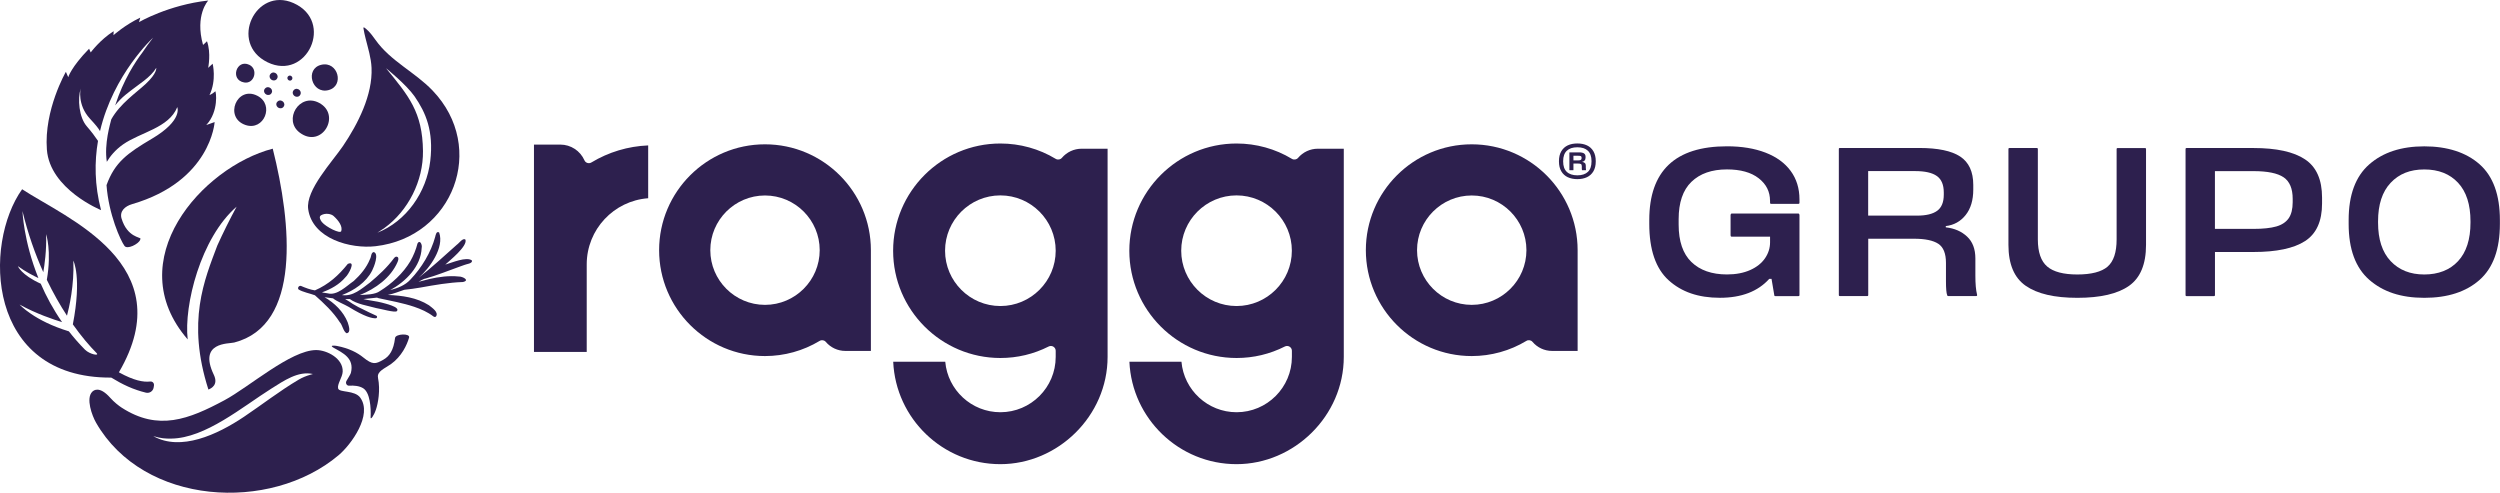
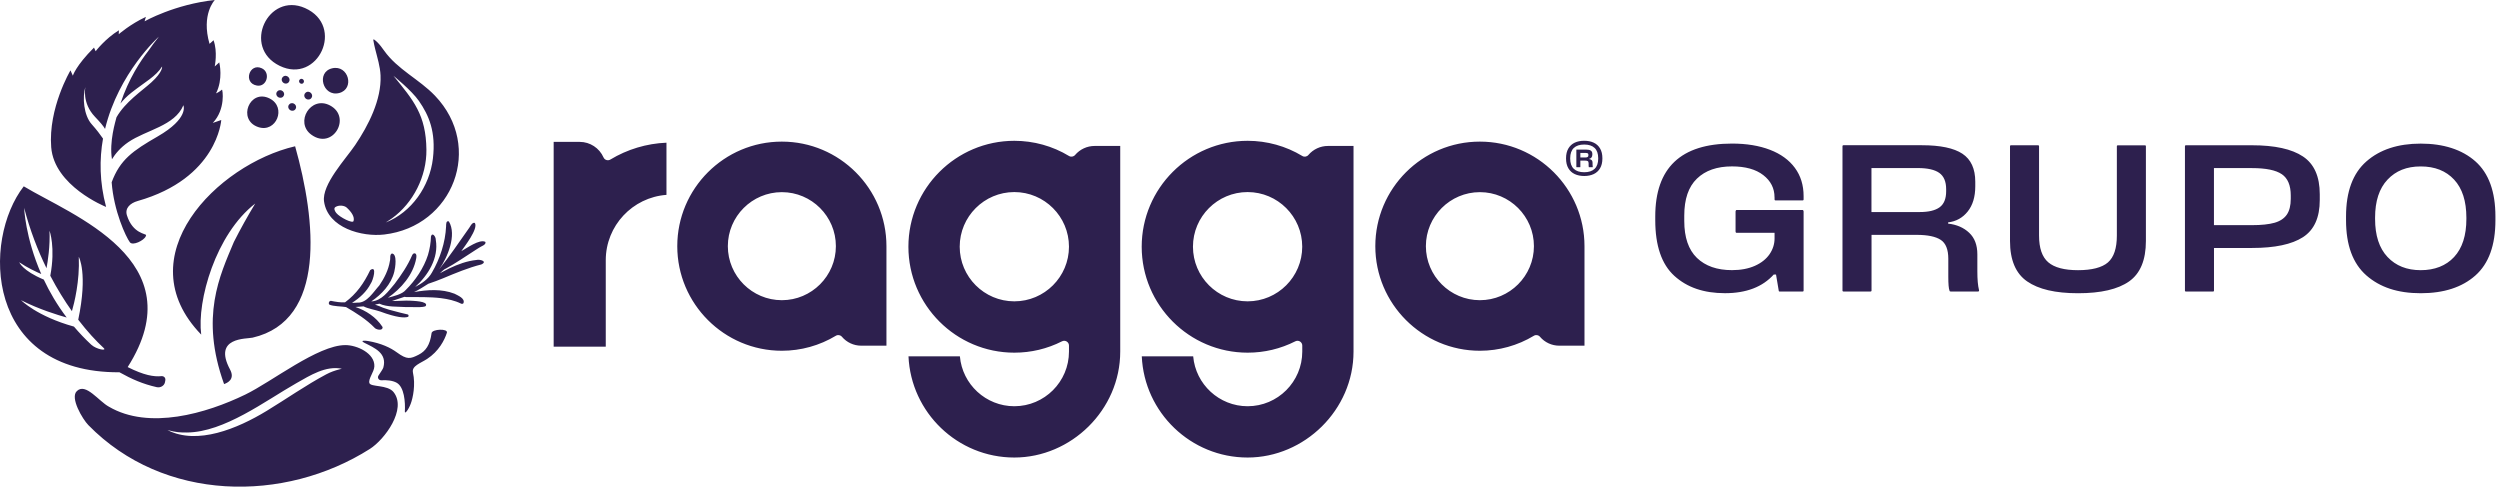
- <svg xmlns="http://www.w3.org/2000/svg" width="482" height="95" viewBox="0 0 482 95" fill="none">
-   <path d="M341.26 38.7C341.26 36.945 340.533 35.498 339.07 34.365C337.615 33.233 335.575 32.663 332.958 32.663C330.04 32.663 327.76 33.458 326.11 35.055C324.46 36.645 323.643 39.053 323.643 42.263V43.312C323.643 46.523 324.468 48.93 326.11 50.52C327.76 52.11 330.04 52.913 332.958 52.913C334.683 52.913 336.175 52.627 337.435 52.065C338.695 51.502 339.64 50.745 340.293 49.8C340.938 48.855 341.268 47.828 341.268 46.725V45.63H333.858C333.723 45.63 333.655 45.525 333.655 45.307V41.498C333.655 41.415 333.678 41.34 333.715 41.273C333.753 41.205 333.805 41.167 333.858 41.167H346.735C346.788 41.167 346.833 41.197 346.878 41.273C346.915 41.34 346.938 41.415 346.938 41.498V56.888C346.938 57.023 346.87 57.09 346.735 57.09H342.28C342.145 57.09 342.078 57.023 342.078 56.888L341.553 53.767H341.11C338.92 56.197 335.748 57.413 331.593 57.413C327.438 57.413 324.198 56.288 321.708 54.03C319.225 51.773 317.98 48.15 317.98 43.155V42.428C317.98 32.947 322.975 28.207 332.965 28.207C335.8 28.207 338.268 28.613 340.375 29.422C342.483 30.233 344.103 31.41 345.235 32.947C346.368 34.485 346.938 36.322 346.938 38.453V39.097C346.938 39.233 346.87 39.3 346.735 39.3H341.47C341.335 39.3 341.268 39.233 341.268 39.097V38.693L341.26 38.7Z" fill="#2D204E" />
-   <path d="M375.662 57.09C375.527 57.09 375.445 57.037 375.422 56.925C375.257 56.52 375.182 55.612 375.182 54.21V50.685C375.182 48.877 374.687 47.647 373.705 47.002C372.722 46.357 371.162 46.027 369.025 46.027H360.197V56.88C360.197 57.015 360.13 57.082 359.995 57.082H354.73C354.595 57.082 354.527 57.015 354.527 56.88V28.732C354.527 28.597 354.595 28.53 354.73 28.53H370.037C373.63 28.53 376.262 29.085 377.935 30.187C379.607 31.297 380.447 33.12 380.447 35.655V36.547C380.447 38.602 379.952 40.237 378.97 41.467C377.987 42.697 376.712 43.402 375.145 43.59V43.83C376.817 44.017 378.19 44.61 379.255 45.615C380.32 46.612 380.852 48.015 380.852 49.83V53.152C380.852 54.72 380.957 55.935 381.175 56.797C381.227 56.985 381.16 57.082 380.972 57.082H375.67L375.662 57.09ZM373.427 33.937C372.535 33.3 371.132 32.985 369.212 32.985H360.182V41.572H369.617C371.342 41.572 372.632 41.265 373.487 40.642C374.335 40.02 374.762 38.985 374.762 37.522V37.117C374.762 35.632 374.32 34.575 373.427 33.937Z" fill="#2D204E" />
-   <path d="M387.227 28.74C387.227 28.605 387.294 28.538 387.429 28.538H392.694C392.829 28.538 392.897 28.605 392.897 28.74V46.155C392.897 48.615 393.497 50.355 394.697 51.383C395.897 52.41 397.839 52.92 400.509 52.92C403.179 52.92 405.182 52.418 406.344 51.405C407.507 50.393 408.084 48.645 408.084 46.163V28.748C408.084 28.613 408.152 28.545 408.287 28.545H413.552C413.687 28.545 413.754 28.613 413.754 28.748V47.213C413.754 50.94 412.659 53.573 410.477 55.11C408.287 56.648 404.972 57.42 400.517 57.42C396.062 57.42 392.799 56.648 390.572 55.11C388.344 53.573 387.227 50.94 387.227 47.213V28.74Z" fill="#2D204E" />
-   <path d="M447.693 38.093V39.225C447.693 42.653 446.597 45.068 444.415 46.478C442.232 47.888 438.91 48.585 434.455 48.585H427.045V56.888C427.045 57.023 426.977 57.09 426.842 57.09H421.578C421.443 57.09 421.375 57.023 421.375 56.888V28.74C421.375 28.605 421.443 28.538 421.578 28.538H434.455C438.91 28.538 442.232 29.265 444.415 30.728C446.605 32.183 447.693 34.643 447.693 38.1V38.093ZM440.283 34.185C439.12 33.39 437.178 32.993 434.448 32.993H427.038V44.13H434.448C436.308 44.13 437.785 43.973 438.865 43.665C439.945 43.358 440.74 42.825 441.258 42.083C441.768 41.34 442.03 40.305 442.03 38.985V38.34C442.03 36.368 441.452 34.988 440.29 34.185H440.283Z" fill="#2D204E" />
-   <path d="M452.82 42.427C452.82 37.597 454.14 34.02 456.788 31.695C459.435 29.37 462.968 28.215 467.4 28.215C471.833 28.215 475.463 29.37 478.073 31.68C480.675 33.99 481.98 37.575 481.98 42.435V43.162C481.98 48.052 480.675 51.645 478.073 53.955C475.47 56.265 471.908 57.42 467.4 57.42C462.893 57.42 459.435 56.257 456.788 53.94C454.14 51.615 452.82 48.03 452.82 43.17V42.427ZM476.31 42.915V42.675C476.31 39.435 475.515 36.96 473.918 35.242C472.32 33.525 470.153 32.67 467.4 32.67C464.648 32.67 462.54 33.525 460.92 35.242C459.3 36.96 458.49 39.435 458.49 42.675V42.915C458.49 46.155 459.3 48.63 460.92 50.347C462.54 52.065 464.7 52.92 467.4 52.92C470.1 52.92 472.328 52.065 473.918 50.347C475.508 48.63 476.31 46.155 476.31 42.915Z" fill="#2D204E" />
-   <path d="M147.493 27.825C136.236 27.818 127.078 36.975 127.078 48.233C127.078 59.49 136.236 68.648 147.493 68.648C151.213 68.648 154.858 67.635 158.031 65.723C158.421 65.49 158.923 65.565 159.216 65.918C160.153 67.02 161.526 67.658 162.973 67.658H167.908V48.24C167.908 36.983 158.751 27.825 147.493 27.825ZM147.493 58.778C141.681 58.778 136.948 54.045 136.948 48.233C136.948 42.42 141.681 37.688 147.493 37.688C153.306 37.688 158.038 42.42 158.038 48.233C158.038 54.045 153.306 58.778 147.493 58.778Z" fill="#2D204E" />
-   <path d="M283.751 27.825C272.493 27.818 263.336 36.975 263.336 48.233C263.336 59.49 272.493 68.648 283.751 68.648C287.471 68.648 291.116 67.635 294.288 65.723C294.678 65.483 295.181 65.565 295.473 65.918C296.411 67.02 297.783 67.658 299.231 67.658H304.166V48.24C304.166 36.983 295.008 27.825 283.751 27.825ZM283.751 58.778C277.938 58.778 273.206 54.045 273.206 48.233C273.206 42.42 277.938 37.688 283.751 37.688C289.563 37.688 294.296 42.42 294.296 48.233C294.296 54.045 289.563 58.778 283.751 58.778Z" fill="#2D204E" />
-   <path d="M113.254 31.417C112.999 31.342 112.789 31.155 112.684 30.915C111.867 29.07 110.044 27.877 108.034 27.877H102.949V67.852H113.119V50.97C113.119 44.235 118.354 38.7 124.969 38.22V28.035C121.092 28.192 117.327 29.325 114.012 31.327C113.787 31.462 113.509 31.5 113.254 31.417Z" fill="#2D204E" />
-   <path d="M204.73 30.435C204.438 30.78 203.935 30.863 203.545 30.63C200.335 28.688 196.645 27.668 192.873 27.668C181.473 27.668 172.195 36.945 172.195 48.345C172.195 59.745 181.473 69.022 192.873 69.022C196.143 69.022 199.278 68.272 202.188 66.802C202.473 66.66 202.818 66.668 203.095 66.84C203.373 67.013 203.538 67.305 203.538 67.627V68.812C203.538 74.692 198.753 79.478 192.873 79.478C187.308 79.478 182.718 75.188 182.245 69.743H172.21C172.698 80.715 181.78 89.49 192.865 89.49C203.95 89.49 213.543 80.213 213.543 68.812V28.672H208.54C207.07 28.672 205.683 29.317 204.73 30.435ZM192.873 59.002C186.993 59.002 182.208 54.218 182.208 48.337C182.208 42.458 186.993 37.672 192.873 37.672C198.753 37.672 203.538 42.458 203.538 48.337C203.538 54.218 198.753 59.002 192.873 59.002Z" fill="#2D204E" />
-   <path d="M250.269 30.435C249.977 30.78 249.474 30.863 249.084 30.63C245.874 28.688 242.177 27.668 238.412 27.668C227.012 27.668 217.734 36.945 217.734 48.345C217.734 59.745 227.012 69.022 238.412 69.022C241.682 69.022 244.817 68.272 247.727 66.802C248.012 66.66 248.357 66.668 248.634 66.84C248.912 67.013 249.077 67.305 249.077 67.627V68.812C249.077 74.692 244.292 79.478 238.412 79.478C232.847 79.478 228.257 75.188 227.784 69.743H217.749C218.237 80.715 227.319 89.49 238.404 89.49C249.489 89.49 259.082 80.213 259.082 68.812V28.672H254.079C252.609 28.672 251.222 29.317 250.269 30.435ZM238.404 59.002C232.524 59.002 227.739 54.218 227.739 48.337C227.739 42.458 232.524 37.672 238.404 37.672C244.284 37.672 249.069 42.458 249.069 48.337C249.069 54.218 244.284 59.002 238.404 59.002Z" fill="#2D204E" />
-   <path d="M307.211 29.168C306.911 28.658 306.499 28.275 305.966 28.028C305.434 27.78 304.819 27.66 304.114 27.66C303.409 27.66 302.794 27.78 302.261 28.028C301.736 28.275 301.316 28.658 301.016 29.168C300.716 29.678 300.566 30.315 300.566 31.073V31.118C300.566 31.883 300.716 32.513 301.016 33.023C301.316 33.533 301.729 33.915 302.261 34.163C302.794 34.41 303.409 34.538 304.114 34.538C304.819 34.538 305.434 34.41 305.966 34.163C306.491 33.915 306.911 33.533 307.211 33.023C307.511 32.513 307.661 31.875 307.661 31.118V31.073C307.661 30.315 307.511 29.678 307.211 29.168ZM306.844 31.133C306.844 32.025 306.611 32.693 306.146 33.135C305.681 33.578 304.999 33.803 304.114 33.803C303.229 33.803 302.546 33.578 302.081 33.135C301.609 32.693 301.376 32.025 301.376 31.133V31.065C301.376 30.173 301.616 29.505 302.081 29.063C302.554 28.62 303.221 28.395 304.114 28.395C305.006 28.395 305.681 28.62 306.146 29.063C306.611 29.505 306.844 30.173 306.844 31.065V31.133Z" fill="#2D204E" />
-   <path d="M305.743 32.34V31.942C305.743 31.717 305.683 31.545 305.556 31.432C305.428 31.32 305.263 31.245 305.061 31.222V31.192C305.248 31.17 305.398 31.08 305.518 30.937C305.638 30.795 305.698 30.6 305.698 30.352V30.247C305.698 29.932 305.601 29.715 305.398 29.58C305.203 29.445 304.881 29.377 304.446 29.377H302.608L302.578 29.407V32.782L302.608 32.812H303.336L303.358 32.782V31.53H304.228C304.498 31.53 304.686 31.56 304.798 31.627C304.911 31.695 304.971 31.83 304.971 32.047V32.475C304.971 32.512 304.971 32.565 304.986 32.625C305.001 32.685 305.001 32.737 305.001 32.797C305.001 32.82 305.031 32.82 305.031 32.82H305.758L305.788 32.782H305.781C305.758 32.677 305.743 32.527 305.743 32.34ZM304.933 30.472C304.933 30.645 304.881 30.765 304.783 30.825C304.686 30.892 304.528 30.922 304.311 30.922H303.358V30.03H304.258C304.506 30.03 304.678 30.052 304.776 30.097H304.783C304.881 30.15 304.933 30.255 304.933 30.427V30.472Z" fill="#2D204E" />
-   <path fill-rule="evenodd" clip-rule="evenodd" d="M60.935 67.492C63.001 67.478 66.186 69.098 66.07 71.661C66.018 72.767 64.967 74.077 65.193 74.901C65.419 75.725 68.385 75.179 69.468 76.679L69.463 76.678C71.847 79.985 67.746 85.691 65.269 87.775C52.09 98.88 27.689 97.483 18.522 81.499C17.763 80.183 16.494 76.782 17.804 75.512C18.059 75.262 19.168 74.346 21.248 76.69C22.003 77.542 22.939 78.26 23.438 78.582C30.509 83.165 36.385 80.857 43.279 77.162C48.028 74.616 56.074 67.511 60.935 67.492ZM60.331 72.109C57.486 71.472 54.737 73.406 52.318 74.922C46.766 78.414 39.594 84.49 33.009 84.561C31.827 84.572 31.106 84.543 29.55 84.082C34.817 87.067 41.896 83.814 47.049 80.35C50.453 78.066 54.026 75.29 57.594 73.194C58.313 72.769 59.092 72.459 59.894 72.233L60.331 72.109Z" fill="#2D204E" />
-   <path d="M76.169 65.158C76.27 64.344 79.121 64.218 78.871 65.087C78.451 66.536 77.439 68.715 75.371 70.203C74.231 71.025 72.622 71.572 72.885 72.83L72.876 72.828C73.369 75.233 72.882 77.794 72.484 78.962C72.078 80.158 71.425 81.049 71.455 80.468C71.549 78.614 71.352 75.689 70.018 74.853C69.287 74.397 68.252 74.297 67.311 74.362C66.849 74.391 66.549 73.863 66.799 73.442C67.159 72.833 67.591 72.142 67.654 71.887C68.359 69.052 66.088 68.042 64.333 67.057C63.354 66.507 64.609 66.629 64.948 66.695C67.281 67.138 68.9 67.992 70.04 68.915C71.844 70.376 72.416 70.198 73.881 69.371C75.123 68.671 75.881 67.512 76.169 65.158Z" fill="#2D204E" />
-   <path d="M28.945 73.558C27.662 73.7 25.869 73.404 22.923 71.784C35.127 50.918 12.8 42.111 4.265 36.487C-3.242 46.993 -2.732 72.947 21.449 72.801C23.66 74.147 25.666 75.103 28.133 75.706C28.803 75.87 29.484 75.438 29.615 74.757C29.64 74.621 29.665 74.486 29.682 74.35C29.75 73.872 29.424 73.504 28.945 73.558ZM16.405 67.438C15.253 66.278 14.218 65.086 13.275 63.88C6.597 61.86 3.779 58.723 3.779 58.723C6.987 60.496 10.383 61.628 11.971 62.106C10.237 59.615 8.894 57.096 7.859 54.701C4.049 52.97 3.45 51.314 3.45 51.314C4.917 52.392 6.505 53.195 7.405 53.612C4.527 46.457 4.332 40.691 4.332 40.691C5.382 45.066 6.785 48.998 8.348 52.478C8.568 51.211 9.011 48.224 8.887 45.141C8.887 45.141 9.996 48.345 9.029 53.948C10.269 56.535 11.591 58.844 12.914 60.868C13.328 59.315 14.335 54.99 14.143 50.251C14.143 50.251 15.806 53.452 14.044 62.538C15.668 64.836 17.248 66.688 18.616 68.066C19.251 68.704 17.27 68.301 16.412 67.438H16.405Z" fill="#2D204E" />
-   <path d="M45.622 39.843C44.286 42.307 43.042 44.811 41.89 47.356C39.434 53.918 35.951 61.936 40.181 75.103C40.77 74.876 42.136 74.165 41.224 72.26C38.173 65.889 44.094 66.313 45.157 66.038C58.09 62.688 56.244 43.2 52.584 28.664C38.951 32.215 23.008 50.217 36.188 65.441C35.425 58.864 38.694 45.844 45.622 39.843Z" fill="#2D204E" />
-   <path d="M70.933 5.886C71.482 6.435 71.948 7.058 72.396 7.695C75.308 11.802 79.984 13.88 83.41 17.464C93.98 28.52 87.337 45.738 72.418 47.468C67.642 48.022 60.242 46.072 59.419 40.335C58.888 36.65 64.133 31.111 66.149 28.12C69.001 23.89 71.865 18.316 71.634 13.072C71.547 11.13 70.955 9.29 70.489 7.423C70.324 6.769 70.176 6.11 70.071 5.446C70.01 5.06 70.459 5.429 70.925 5.89H70.933V5.886ZM72.753 44.868C78.338 42.663 82.252 37.072 82.957 31.014C83.628 25.265 82.104 21.72 79.932 18.588C78.356 16.317 74.425 13.151 74.425 13.151C78.778 18.483 81.464 21.584 81.551 29.126C81.616 34.884 78.708 40.634 74.111 43.963L72.753 44.868ZM65.792 44.56C66.088 43.66 65.313 42.544 64.303 41.635C63.855 41.231 62.736 41.011 61.896 41.508C61.4 41.802 61.796 42.487 62.061 42.812C62.841 43.77 65.627 45.154 65.792 44.56Z" fill="#2D204E" />
-   <path d="M41.002 12.279L40.134 13.082C40.134 13.082 40.731 10.228 39.905 7.952C39.888 8.016 39.146 8.662 39.146 8.662C37.523 2.878 40.151 0.1 40.151 0.1C32.509 0.936 26.799 4.263 26.799 4.263L27.045 3.397C24.05 4.824 21.881 6.787 21.881 6.787L21.91 6.015C19.287 7.665 17.489 10.11 17.489 10.11L17.176 9.392C13.693 12.967 13.155 14.884 13.155 14.884L12.704 13.846C12.704 13.846 8.458 21.191 9.038 28.845C9.618 36.498 19.483 40.513 19.483 40.513C18.215 35.675 18.202 31.183 18.895 27.164C18.386 26.409 17.677 25.433 16.738 24.357C15.232 22.631 14.928 19.114 15.553 17.062C15.553 17.062 14.828 20.165 17.351 22.892C18.473 24.104 18.957 24.707 19.282 25.277C21.873 14.255 29.519 7.26 29.519 7.26C28.764 8.227 28.084 9.185 27.441 10.139C26.132 11.857 23.796 15.378 22.206 20.317C22.711 19.671 23.395 18.924 24.309 18.185C26.937 16.062 28.939 15.032 30.128 13.086C30.128 13.086 30.336 14.095 28.071 16.201C26.236 17.907 23.145 19.984 21.456 23.01C21.264 23.821 20.054 27.743 20.596 31.2C21.214 30.162 22.19 28.925 23.712 27.852C27.087 25.484 32.551 24.695 34.178 20.655C34.178 20.655 35.325 23.175 29.293 26.742C24.542 29.554 22.14 31.28 20.538 35.692C20.947 41.332 23.249 46.385 24.004 47.415C24.542 48.149 26.666 47.064 27.012 46.271C27.045 46.195 27.07 46.114 27.087 46.026C27.145 45.718 24.547 45.773 23.441 42.151C23.012 40.745 24.071 39.765 25.473 39.356C40.672 34.923 41.382 23.534 41.382 23.534L39.767 24.108C42.253 21.444 41.636 17.489 41.507 17.607C40.989 18.084 40.385 18.341 40.385 18.341C41.803 15.429 40.994 12.271 40.994 12.271L41.002 12.279Z" fill="#2D204E" />
-   <path d="M57.805 25.587C54.525 23.161 57.694 17.825 61.505 19.822C65.886 22.119 62.062 28.736 57.805 25.587Z" fill="#2D204E" />
-   <path d="M47.344 24.103C43.122 22.677 45.649 16.428 49.626 18.47C52.995 20.202 50.905 25.306 47.344 24.103Z" fill="#2D204E" />
-   <path d="M53.538 19.549C54.245 18.966 55.301 19.938 54.586 20.687C54.519 20.758 54.368 20.833 54.272 20.857C53.494 21.041 52.895 20.078 53.538 19.549Z" fill="#2D204E" />
-   <path d="M56.705 17.305C57.412 16.71 58.467 17.701 57.752 18.466C57.685 18.538 57.533 18.615 57.438 18.639C56.66 18.827 56.062 17.844 56.705 17.305Z" fill="#2D204E" />
-   <path d="M51.175 16.987C51.882 16.404 52.937 17.374 52.222 18.124C52.156 18.194 52.005 18.27 51.909 18.293C51.13 18.478 50.533 17.515 51.175 16.987Z" fill="#2D204E" />
-   <path d="M61.933 12.493C65.18 11.718 66.472 16.581 63.317 17.378C60.11 18.187 58.729 13.261 61.933 12.493Z" fill="#2D204E" />
-   <path d="M47.068 15.898C44.281 15.4 45.594 11.322 48.063 12.494C49.844 13.338 49.049 16.253 47.068 15.898Z" fill="#2D204E" />
-   <path d="M55.576 14.683C56.016 14.305 56.674 14.934 56.229 15.421C56.188 15.466 56.093 15.516 56.033 15.531C55.548 15.65 55.176 15.026 55.576 14.683Z" fill="#2D204E" />
-   <path d="M52.245 14.157C52.952 13.562 54.008 14.553 53.293 15.318C53.227 15.39 53.075 15.467 52.979 15.491C52.2 15.68 51.602 14.696 52.245 14.157Z" fill="#2D204E" />
-   <path d="M51.561 11.997C44.052 8.316 49.288 -2.654 56.591 0.593C64.553 4.136 59.145 15.713 51.561 11.997Z" fill="#2D204E" />
-   <path d="M71.323 49.961C71.608 49.541 71.493 48.699 72.062 48.591L72.06 48.597C73.137 48.904 72.097 51.494 71.742 52.181C70.581 54.469 68.262 55.986 65.931 56.894C68.049 57.207 69.7 55.678 71.294 54.501C72.965 53.111 74.679 51.529 75.963 49.775C76.157 49.522 76.423 49.385 76.655 49.553C76.92 49.744 76.788 50.169 76.654 50.507C75.354 53.549 72.372 55.687 69.377 56.878C70.569 56.813 72.329 56.812 73.249 56.115C75.53 54.711 77.736 52.674 79.108 50.364C79.72 49.291 80.195 48.137 80.495 46.941C80.956 46.124 81.457 47.212 81.299 47.8C81.138 51.424 78.224 54.283 75.216 55.94C76.654 55.556 78.129 55.014 79.148 53.879C81.29 51.628 83.092 48.668 83.909 45.649C83.991 45.317 84.143 44.468 84.67 44.829C85.697 47.734 82.861 51.678 80.729 53.54C83.261 51.577 85.698 49.287 88.102 47.163C88.461 46.952 89.244 45.773 89.738 46.204C90.182 47.475 86.612 50.301 85.848 51.014C87.073 50.674 89.951 49.414 90.984 50.217C91.159 50.835 89.872 50.909 89.521 51.087L88.671 51.39C86.505 52.164 84.214 53.097 81.997 53.72C81.747 53.705 80.911 54.221 80.692 54.335C80.9 54.283 82.367 53.886 82.76 53.802C84.63 53.375 86.556 53.111 88.471 53.315C89.169 53.281 90.683 54.062 89.244 54.373C86.573 54.457 83.718 54.964 81.09 55.436C80.316 55.576 78.729 55.805 77.945 55.873C76.898 56.237 75.88 56.63 74.78 56.87C77.51 56.972 80.36 57.356 82.703 58.854C83.31 59.349 84.659 60.21 84.043 61.043C83.895 61.145 83.688 61.116 83.556 61.004C82.45 60.156 81.173 59.6 79.855 59.148C77.716 58.427 75.203 57.967 72.993 57.49L72.68 57.381C72.032 57.446 70.706 57.587 70.06 57.661C70.766 57.853 72.897 58.133 73.615 58.344C74.14 58.503 77.195 59.165 76.536 59.967C76.272 60.383 73.157 59.462 72.551 59.403C70.942 58.953 68.809 58.651 67.447 57.66L66.537 57.655C67.97 58.446 67.428 58.469 71.206 60.245C71.57 60.417 71.974 60.603 72.424 60.809C72.46 60.826 72.506 60.846 72.555 60.87C72.789 60.977 72.737 61.33 72.482 61.355C72.477 61.357 72.473 61.356 72.467 61.356C71.799 61.416 70.344 61.091 67.222 59.162C66.422 58.691 64.911 58.113 64.208 57.52L62.581 57.299C64.513 58.434 66.198 60.056 67.039 62.159C67.223 62.748 67.731 64.129 66.826 64.25C66.185 63.921 66.04 62.679 65.5 62.109C64.245 60.146 62.452 58.462 60.715 56.929C59.88 56.606 58.265 56.289 57.54 55.786C57.318 55.474 57.656 55.012 58.025 55.127C58.843 55.479 59.84 55.864 60.719 55.984C63.367 54.829 65.28 53.095 67.061 50.874C68.737 50.167 67.138 53.017 66.612 53.442C65.433 54.846 63.812 55.74 62.115 56.356C61.989 56.411 63.108 56.523 63.165 56.552C64.995 57.051 66.781 55.147 68.204 54.175C69.486 53.01 70.68 51.585 71.326 49.965L71.323 49.961Z" fill="#2D204E" />
+ <svg xmlns="http://www.w3.org/2000/svg" width="488" height="95" viewBox="0 0 488 95" fill="none">
+   <path d="M67.395 67.362C69.681 67.349 73.202 68.968 73.074 71.53C73.017 72.636 71.856 73.945 72.105 74.769C72.355 75.592 75.633 75.047 76.832 76.545H76.828C79.465 79.851 75.096 85.794 72.189 87.637C55.521 98.201 31.968 98.035 17.236 82.971C16.145 81.855 13.579 77.589 15.028 76.319C16.746 74.681 19.302 78.342 21.26 79.388C29.081 83.969 40.243 80.722 47.868 77.028C53.12 74.484 62.019 67.382 67.395 67.362ZM197.999 27.486C201.771 27.486 205.461 28.506 208.671 30.448C209.061 30.681 209.564 30.599 209.856 30.254C210.809 29.137 212.196 28.491 213.666 28.491H218.669V68.631C218.669 80.031 209.076 89.309 197.991 89.309C186.906 89.309 177.824 80.534 177.336 69.561H187.371C187.844 75.006 192.434 79.296 197.999 79.296C203.879 79.296 208.664 74.511 208.664 68.631V67.446C208.664 67.124 208.498 66.832 208.221 66.659C207.943 66.487 207.598 66.479 207.313 66.621C204.404 68.091 201.269 68.841 197.999 68.841C186.599 68.841 177.321 59.564 177.321 48.164C177.321 36.764 186.599 27.486 197.999 27.486ZM243.538 27.486C247.303 27.486 251 28.506 254.21 30.448C254.6 30.681 255.103 30.599 255.396 30.254C256.348 29.137 257.735 28.491 259.205 28.491H264.208V68.631C264.208 80.031 254.615 89.309 243.53 89.309C232.445 89.309 223.363 80.534 222.875 69.561H232.91C233.383 75.006 237.973 79.296 243.538 79.296C249.418 79.296 254.203 74.511 254.203 68.631V67.446C254.203 67.124 254.037 66.832 253.76 66.659C253.482 66.487 253.137 66.479 252.853 66.621C249.943 68.091 246.808 68.841 243.538 68.841C232.138 68.841 222.861 59.564 222.86 48.164C222.86 36.764 232.138 27.486 243.538 27.486ZM66.728 71.978C63.582 71.342 60.541 73.275 57.865 74.79C51.724 78.28 43.792 84.354 36.509 84.425C35.202 84.435 34.403 84.407 32.684 83.946C38.509 86.929 46.338 83.677 52.037 80.216C55.802 77.933 59.754 75.158 63.7 73.062C64.496 72.639 65.357 72.328 66.245 72.103L66.728 71.978ZM84.242 65.029C84.353 64.215 87.506 64.088 87.231 64.957C86.767 66.406 85.647 68.583 83.36 70.071C82.099 70.892 80.32 71.44 80.609 72.697L80.6 72.695C81.146 75.1 80.607 77.659 80.167 78.827C79.719 80.022 78.996 80.912 79.028 80.332C79.133 78.479 78.914 75.556 77.44 74.72C76.632 74.264 75.487 74.164 74.446 74.228C73.936 74.258 73.604 73.731 73.88 73.31C74.279 72.701 74.757 72.01 74.826 71.755C75.606 68.922 73.094 67.912 71.153 66.928C70.072 66.377 71.458 66.499 71.833 66.565C74.414 67.008 76.205 67.862 77.466 68.784C79.461 70.245 80.094 70.067 81.715 69.241C83.088 68.541 83.926 67.382 84.245 65.029H84.242ZM4.637 36.371C13.917 41.993 38.193 50.797 24.924 71.653C28.126 73.272 30.077 73.568 31.472 73.426C31.992 73.373 32.347 73.74 32.274 74.218C32.255 74.353 32.227 74.49 32.2 74.625C32.057 75.306 31.318 75.737 30.59 75.573C27.908 74.97 25.726 74.014 23.321 72.67C-2.97 72.816 -3.525 46.873 4.637 36.371ZM57.607 28.552C61.699 43.082 63.762 62.562 49.303 65.91C48.112 66.185 41.495 65.762 44.905 72.129C45.925 74.033 44.398 74.743 43.739 74.971C39.01 61.81 42.904 53.795 45.65 47.235C46.938 44.692 48.33 42.188 49.823 39.726C42.078 45.725 38.423 58.739 39.275 65.314C24.542 50.096 42.366 32.102 57.607 28.552ZM152.619 27.644C163.876 27.644 173.034 36.801 173.034 48.059V67.477H168.099C166.651 67.477 165.279 66.839 164.342 65.736C164.049 65.384 163.546 65.308 163.156 65.541C159.984 67.454 156.339 68.467 152.619 68.467C141.362 68.467 132.204 59.309 132.204 48.052C132.204 36.794 141.362 27.636 152.619 27.644ZM288.877 27.644C300.134 27.644 309.292 36.801 309.292 48.059V67.477H304.356C302.909 67.477 301.537 66.839 300.6 65.736C300.307 65.384 299.804 65.301 299.414 65.541C296.242 67.454 292.597 68.467 288.877 68.467C277.62 68.467 268.462 59.309 268.462 48.052C268.462 36.794 277.619 27.636 288.877 27.644ZM4.711 40.572C4.711 40.572 4.923 46.337 8.053 53.489C7.074 53.072 5.346 52.27 3.751 51.192C3.76 51.214 4.43 52.858 8.546 54.577C9.671 56.971 11.132 59.49 13.017 61.98C11.29 61.501 7.597 60.37 4.109 58.598C4.109 58.598 7.174 61.733 14.435 63.752C15.46 64.957 16.585 66.149 17.838 67.309H17.847C18.779 68.172 20.933 68.575 20.243 67.936C18.755 66.56 17.037 64.708 15.271 62.411C17.186 53.329 15.379 50.129 15.379 50.129C15.587 54.866 14.492 59.19 14.041 60.741C12.604 58.719 11.166 56.411 9.817 53.825C10.864 48.256 9.677 45.056 9.664 45.022C9.798 48.102 9.317 51.088 9.078 52.355C7.379 48.876 5.852 44.945 4.711 40.572ZM113.16 27.696C115.17 27.696 116.993 28.889 117.811 30.733C117.916 30.973 118.125 31.161 118.38 31.236C118.635 31.319 118.913 31.282 119.138 31.146C122.453 29.144 126.217 28.011 130.095 27.854V38.039C123.48 38.519 118.245 44.054 118.245 50.789V67.671H108.075V27.696H113.16ZM87.077 44.185C87.085 43.844 87.049 42.984 87.623 43.228C89.206 45.858 87.36 50.29 85.738 52.543C87.715 50.109 89.534 47.374 91.357 44.808C91.652 44.528 92.144 43.217 92.701 43.537C93.389 44.688 90.614 48.179 90.042 49.03C91.127 48.449 93.579 46.632 94.725 47.204C95.02 47.773 93.821 48.107 93.527 48.352L92.788 48.822V48.823C90.905 50.021 88.938 51.401 86.975 52.461C86.734 52.5 86.055 53.173 85.872 53.329C86.059 53.236 87.36 52.548 87.713 52.386C89.39 51.586 91.154 50.937 93.006 50.745C93.658 50.57 95.253 51.024 93.959 51.621C91.454 52.249 88.864 53.326 86.481 54.324C85.78 54.618 84.329 55.166 83.603 55.393C82.69 55.962 81.812 56.554 80.823 57.013C83.423 56.555 86.197 56.348 88.727 57.334C89.405 57.693 90.861 58.26 90.455 59.199C90.337 59.329 90.135 59.343 89.986 59.261C88.761 58.659 87.437 58.376 86.098 58.203C83.924 57.935 81.453 57.999 79.265 57.983L78.946 57.94C78.349 58.137 77.126 58.544 76.531 58.749C77.24 58.792 79.31 58.631 80.033 58.691C80.562 58.739 83.588 58.762 83.135 59.68C82.972 60.14 79.837 59.876 79.251 59.942C77.636 59.831 75.558 59.971 74.061 59.28L73.201 59.461C74.722 59.941 74.214 60.075 78.158 61.039C78.539 61.133 78.959 61.232 79.427 61.341C79.465 61.351 79.513 61.361 79.564 61.374C79.807 61.43 79.833 61.787 79.598 61.863C79.593 61.866 79.589 61.866 79.584 61.867C78.965 62.062 77.52 62.041 74.165 60.793C73.31 60.496 71.761 60.24 70.971 59.804L69.387 59.92C71.452 60.635 73.386 61.876 74.625 63.759C74.644 63.792 74.663 63.828 74.685 63.866C74.684 64.097 74.591 64.297 74.298 64.341C73.9 64.401 73.595 64.286 73.296 64.135C73.252 64.094 73.206 64.058 73.16 64.024C71.561 62.363 69.511 61.083 67.547 59.94C66.689 59.794 65.097 59.814 64.306 59.47C64.031 59.211 64.252 58.691 64.625 58.727C65.472 58.904 66.496 59.078 67.352 59.016C69.61 57.347 71.05 55.262 72.264 52.728C73.699 51.696 72.79 54.805 72.382 55.329C71.565 56.941 70.222 58.145 68.75 59.094C68.643 59.173 69.72 59.055 69.782 59.071C71.617 59.185 72.902 56.96 74.042 55.721C75.006 54.32 75.834 52.685 76.103 50.97L76.098 50.967C76.278 50.498 75.993 49.7 76.507 49.477V49.484C77.588 49.565 77.154 52.306 76.963 53.05C76.349 55.523 74.479 57.479 72.469 58.842C74.534 58.714 75.772 56.883 77.029 55.408C78.314 53.711 79.599 51.814 80.441 49.839C80.572 49.551 80.794 49.363 81.049 49.48C81.34 49.613 81.304 50.055 81.249 50.412C80.663 53.651 78.297 56.348 75.719 58.123C76.831 57.816 78.495 57.456 79.216 56.588C81.075 54.749 82.73 52.309 83.538 49.773C83.888 48.599 84.093 47.375 84.125 46.145C84.388 45.252 85.091 46.214 85.065 46.82C85.678 50.393 83.529 53.781 81.037 56.014C82.315 55.345 83.594 54.513 84.316 53.197C85.864 50.561 86.942 47.301 87.077 44.185ZM197.999 37.491C192.119 37.491 187.334 42.276 187.334 48.156C187.334 54.036 192.119 58.821 197.999 58.821C203.879 58.821 208.664 54.036 208.664 48.156C208.664 42.276 203.879 37.491 197.999 37.491ZM243.53 37.491C237.65 37.491 232.865 42.276 232.865 48.156C232.865 54.036 237.65 58.821 243.53 58.821C249.41 58.821 254.195 54.036 254.195 48.156C254.195 42.276 249.41 37.491 243.53 37.491ZM152.619 37.507C146.807 37.507 142.074 42.239 142.074 48.052C142.074 53.864 146.807 58.597 152.619 58.597C158.431 58.597 163.164 53.864 163.164 48.052C163.164 42.239 158.432 37.507 152.619 37.507ZM288.877 37.507C283.064 37.507 278.332 42.239 278.332 48.052C278.332 53.864 283.065 58.597 288.877 58.597C294.689 58.597 299.422 53.864 299.422 48.052C299.422 42.239 294.689 37.507 288.877 37.507ZM397.82 28.356C397.955 28.357 398.022 28.424 398.022 28.559V45.974C398.022 48.434 398.622 50.174 399.822 51.201C401.022 52.229 402.965 52.739 405.635 52.739C408.305 52.739 410.307 52.236 411.47 51.224C412.632 50.211 413.21 48.464 413.21 45.981V28.566C413.21 28.431 413.277 28.364 413.412 28.364H418.678C418.813 28.364 418.88 28.431 418.88 28.566V47.031C418.88 50.759 417.785 53.391 415.603 54.929C413.413 56.466 410.098 57.239 405.643 57.239C401.188 57.239 397.925 56.466 395.697 54.929C393.47 53.391 392.353 50.759 392.353 47.031V28.559C392.353 28.424 392.42 28.357 392.555 28.356H397.82ZM472.526 28.033C476.959 28.033 480.588 29.189 483.198 31.499C485.801 33.809 487.106 37.394 487.106 42.254V42.981C487.106 47.871 485.801 51.464 483.198 53.773C480.596 56.083 477.034 57.238 472.526 57.238C468.019 57.238 464.562 56.076 461.914 53.759C459.267 51.434 457.946 47.848 457.946 42.988V42.246C457.946 37.416 459.267 33.839 461.914 31.514C464.562 29.189 468.094 28.033 472.526 28.033ZM338.092 28.026C340.926 28.026 343.394 28.431 345.501 29.241C347.608 30.051 349.229 31.229 350.361 32.767C351.494 34.304 352.063 36.142 352.063 38.272V38.916C352.063 39.051 351.996 39.119 351.861 39.119H346.597C346.462 39.119 346.394 39.051 346.394 38.916V38.512L346.387 38.519C346.387 36.764 345.659 35.316 344.196 34.184C342.741 33.051 340.701 32.481 338.084 32.481C335.166 32.481 332.886 33.276 331.236 34.874C329.586 36.464 328.769 38.871 328.769 42.081V43.131C328.769 46.341 329.594 48.749 331.236 50.339C332.886 51.929 335.167 52.731 338.084 52.731C339.809 52.731 341.302 52.446 342.562 51.884C343.821 51.321 344.766 50.564 345.419 49.619C346.064 48.674 346.394 47.646 346.394 46.544V45.449H338.983C338.849 45.449 338.781 45.343 338.781 45.126V41.316C338.781 41.234 338.804 41.158 338.842 41.091C338.879 41.024 338.931 40.986 338.983 40.986H351.861C351.914 40.986 351.959 41.016 352.004 41.091C352.041 41.158 352.063 41.234 352.063 41.316V56.706C352.063 56.841 351.996 56.909 351.861 56.909H347.406C347.271 56.909 347.204 56.841 347.204 56.706L346.679 53.586H346.236C344.046 56.016 340.874 57.231 336.719 57.231C332.564 57.231 329.324 56.106 326.834 53.849C324.351 51.591 323.106 47.969 323.106 42.974V42.246C323.106 32.766 328.102 28.026 338.092 28.026ZM439.581 28.356C444.036 28.357 447.359 29.083 449.541 30.546C451.731 32.001 452.818 34.461 452.818 37.919V39.044C452.818 42.471 451.723 44.886 449.541 46.296C447.359 47.706 444.036 48.404 439.581 48.404H432.171V56.706C432.171 56.841 432.103 56.909 431.969 56.909H426.703C426.568 56.909 426.501 56.841 426.501 56.706V28.559C426.501 28.424 426.568 28.357 426.703 28.356H439.581ZM375.163 28.349C378.755 28.349 381.388 28.903 383.061 30.006C384.733 31.116 385.573 32.939 385.573 35.474V36.366C385.573 38.421 385.078 40.056 384.096 41.286C383.113 42.516 381.838 43.221 380.271 43.408V43.648C381.943 43.836 383.316 44.429 384.381 45.434C385.446 46.431 385.979 47.834 385.979 49.648V52.971C385.979 54.538 386.083 55.754 386.301 56.616C386.353 56.803 386.286 56.901 386.099 56.901H380.796L380.788 56.908C380.653 56.908 380.57 56.856 380.548 56.743C380.383 56.338 380.309 55.43 380.309 54.028V50.504C380.309 48.697 379.813 47.466 378.831 46.821C377.849 46.176 376.288 45.846 374.15 45.846H365.323V56.698C365.323 56.833 365.256 56.901 365.121 56.901H359.855C359.721 56.901 359.653 56.833 359.653 56.698V28.551C359.653 28.416 359.721 28.349 359.855 28.349H375.163ZM472.526 32.488C469.774 32.488 467.666 33.344 466.046 35.062C464.426 36.779 463.616 39.254 463.616 42.493V42.733C463.616 45.973 464.426 48.449 466.046 50.166C467.666 51.883 469.826 52.738 472.526 52.738C475.226 52.738 477.454 51.883 479.044 50.166C480.634 48.449 481.437 45.973 481.437 42.733V42.493C481.436 39.254 480.641 36.779 479.044 35.062C477.446 33.344 475.279 32.488 472.526 32.488ZM41.93 0C41.908 0.023 39.239 2.8 40.898 8.558C40.898 8.558 41.659 7.913 41.677 7.849C42.524 10.123 41.912 12.976 41.912 12.976L42.797 12.179C42.851 12.394 43.572 15.427 42.169 18.233C42.174 18.231 42.791 17.974 43.32 17.499C43.453 17.381 44.086 21.335 41.535 23.997L43.191 23.424C43.19 23.443 42.451 34.812 26.862 39.239C25.423 39.649 24.336 40.628 24.776 42.033C25.911 45.653 28.579 45.598 28.519 45.906C28.502 45.994 28.476 46.075 28.441 46.15C28.086 46.943 25.907 48.028 25.355 47.294C24.579 46.264 22.216 41.214 21.796 35.576C23.44 31.167 25.907 29.441 30.783 26.631C36.935 23.087 35.811 20.578 35.797 20.546C34.127 24.584 28.518 25.373 25.055 27.74C23.492 28.812 22.489 30.048 21.855 31.086C21.299 27.63 22.54 23.71 22.737 22.899C24.471 19.874 27.644 17.799 29.528 16.094C31.853 13.988 31.639 12.979 31.639 12.979C30.419 14.925 28.363 15.955 25.666 18.077C24.728 18.815 24.027 19.563 23.509 20.208C25.14 15.271 27.537 11.751 28.882 10.034C29.541 9.081 30.239 8.124 31.014 7.157C30.938 7.225 23.153 14.203 20.507 25.166C20.173 24.596 19.676 23.993 18.524 22.782C15.946 20.068 16.673 16.982 16.68 16.955C16.038 19.005 16.35 22.52 17.895 24.246C18.859 25.322 19.586 26.296 20.108 27.052C19.398 31.069 19.411 35.558 20.712 40.394C20.504 40.31 10.583 36.302 9.994 28.731C9.401 21.105 13.731 13.785 13.758 13.739L14.22 14.777C14.22 14.777 14.773 12.862 18.348 9.288L18.669 10.005C18.692 9.975 20.531 7.552 23.207 5.912L23.177 6.685C23.177 6.685 25.404 4.722 28.477 3.296L28.225 4.16C28.255 4.143 34.106 0.833 41.93 0ZM72.872 7.841C72.817 7.491 73.222 7.825 73.643 8.241H73.65V8.236C74.145 8.732 74.566 9.296 74.971 9.871C77.6 13.579 81.822 15.454 84.914 18.689C94.457 28.671 88.459 44.216 74.99 45.778C70.678 46.279 63.998 44.517 63.255 39.339C62.776 36.012 67.511 31.011 69.331 28.311C71.905 24.492 74.492 19.46 74.283 14.726C74.205 12.973 73.671 11.31 73.25 9.625C73.101 9.034 72.967 8.44 72.872 7.841ZM432.163 43.949H439.573C441.433 43.949 442.911 43.791 443.991 43.483C445.071 43.176 445.866 42.644 446.384 41.901C446.894 41.159 447.156 40.124 447.156 38.804V38.159C447.156 36.187 446.578 34.806 445.416 34.004H445.408C444.246 33.209 442.303 32.812 439.573 32.812H432.163V43.949ZM76.802 14.797C80.732 19.611 83.157 22.411 83.236 29.22C83.295 34.418 80.67 39.61 76.519 42.615H76.52L75.294 43.432C80.336 41.442 83.869 36.393 84.506 30.925C85.111 25.734 83.736 22.534 81.774 19.706C80.352 17.656 76.802 14.797 76.802 14.797ZM67.665 40.513C67.26 40.148 66.25 39.949 65.491 40.398C65.044 40.663 65.401 41.282 65.641 41.575C66.344 42.44 68.859 43.688 69.009 43.153C69.276 42.34 68.577 41.333 67.665 40.513ZM365.309 41.391H374.743C376.468 41.391 377.758 41.083 378.613 40.461C379.461 39.838 379.889 38.803 379.889 37.341V36.935C379.889 35.451 379.446 34.393 378.554 33.756C377.661 33.118 376.258 32.804 374.338 32.804H365.309V41.391ZM309.24 27.479C309.945 27.479 310.559 27.599 311.092 27.847C311.624 28.094 312.037 28.476 312.337 28.986C312.637 29.496 312.787 30.134 312.787 30.892V30.936C312.787 31.694 312.637 32.332 312.337 32.842C312.037 33.352 311.617 33.734 311.092 33.981C310.56 34.229 309.945 34.356 309.24 34.356C308.535 34.356 307.92 34.229 307.388 33.981C306.855 33.734 306.443 33.352 306.143 32.842C305.843 32.332 305.692 31.701 305.692 30.936V30.892C305.692 30.134 305.843 29.496 306.143 28.986C306.443 28.476 306.863 28.094 307.388 27.847C307.92 27.599 308.535 27.479 309.24 27.479ZM309.24 28.214C308.348 28.214 307.68 28.439 307.207 28.882C306.742 29.324 306.502 29.992 306.502 30.884V30.951C306.502 31.844 306.735 32.512 307.207 32.954C307.672 33.397 308.355 33.621 309.24 33.621C310.125 33.621 310.808 33.397 311.272 32.954C311.737 32.512 311.97 31.844 311.97 30.951V30.884C311.97 29.992 311.737 29.324 311.272 28.882C310.808 28.439 310.132 28.214 309.24 28.214ZM309.571 29.196C310.006 29.196 310.329 29.263 310.524 29.398C310.727 29.533 310.824 29.752 310.824 30.066V30.171C310.824 30.418 310.764 30.613 310.644 30.756C310.524 30.898 310.374 30.988 310.187 31.011V31.041C310.389 31.064 310.554 31.139 310.682 31.251C310.809 31.363 310.869 31.536 310.869 31.761V32.158C310.869 32.346 310.884 32.497 310.906 32.602H310.914L310.884 32.639H310.156C310.154 32.639 310.127 32.638 310.127 32.616C310.127 32.556 310.126 32.503 310.111 32.443C310.096 32.384 310.097 32.331 310.097 32.294V31.866C310.097 31.649 310.036 31.514 309.924 31.446C309.811 31.379 309.623 31.349 309.354 31.349H308.484V32.602L308.462 32.631H307.734L307.704 32.602V29.227L307.734 29.196H309.571ZM308.484 30.741H309.437C309.654 30.741 309.812 30.711 309.909 30.644C310.007 30.584 310.059 30.463 310.059 30.291V30.246C310.059 30.074 310.007 29.968 309.909 29.916H309.901C309.804 29.871 309.631 29.849 309.384 29.849H308.484V30.741ZM60.747 26.273C57.506 23.877 60.639 18.603 64.403 20.576C68.732 22.846 64.954 29.384 60.747 26.273ZM50.41 24.807C46.239 23.397 48.736 17.224 52.665 19.241C55.994 20.952 53.929 25.996 50.41 24.807ZM56.531 20.308C57.23 19.732 58.273 20.692 57.566 21.433C57.5 21.502 57.35 21.577 57.256 21.6C56.488 21.782 55.897 20.83 56.531 20.308ZM59.661 18.089C60.359 17.502 61.401 18.48 60.695 19.236C60.629 19.307 60.479 19.384 60.385 19.408C59.617 19.594 59.026 18.622 59.661 18.089ZM54.196 17.775C54.895 17.199 55.937 18.159 55.23 18.899C55.164 18.969 55.015 19.044 54.921 19.066C54.152 19.248 53.562 18.298 54.196 17.775ZM64.826 13.336C68.034 12.57 69.31 17.375 66.193 18.162C63.025 18.962 61.661 14.095 64.826 13.336ZM50.138 16.7C47.385 16.208 48.681 12.179 51.121 13.336C52.881 14.171 52.095 17.049 50.138 16.7ZM58.544 15.499C58.979 15.125 59.629 15.747 59.19 16.227C59.148 16.273 59.055 16.321 58.996 16.336C58.517 16.454 58.15 15.838 58.544 15.499ZM55.254 14.979C55.952 14.391 56.994 15.37 56.288 16.126C56.222 16.197 56.073 16.273 55.978 16.297C55.209 16.482 54.619 15.511 55.254 14.979ZM54.578 12.845C47.159 9.208 52.332 -1.631 59.548 1.577C67.415 5.077 62.071 16.516 54.578 12.845ZM42.801 12.174L42.796 12.179L42.792 12.166L42.801 12.174Z" fill="#2D204E" />
</svg>
